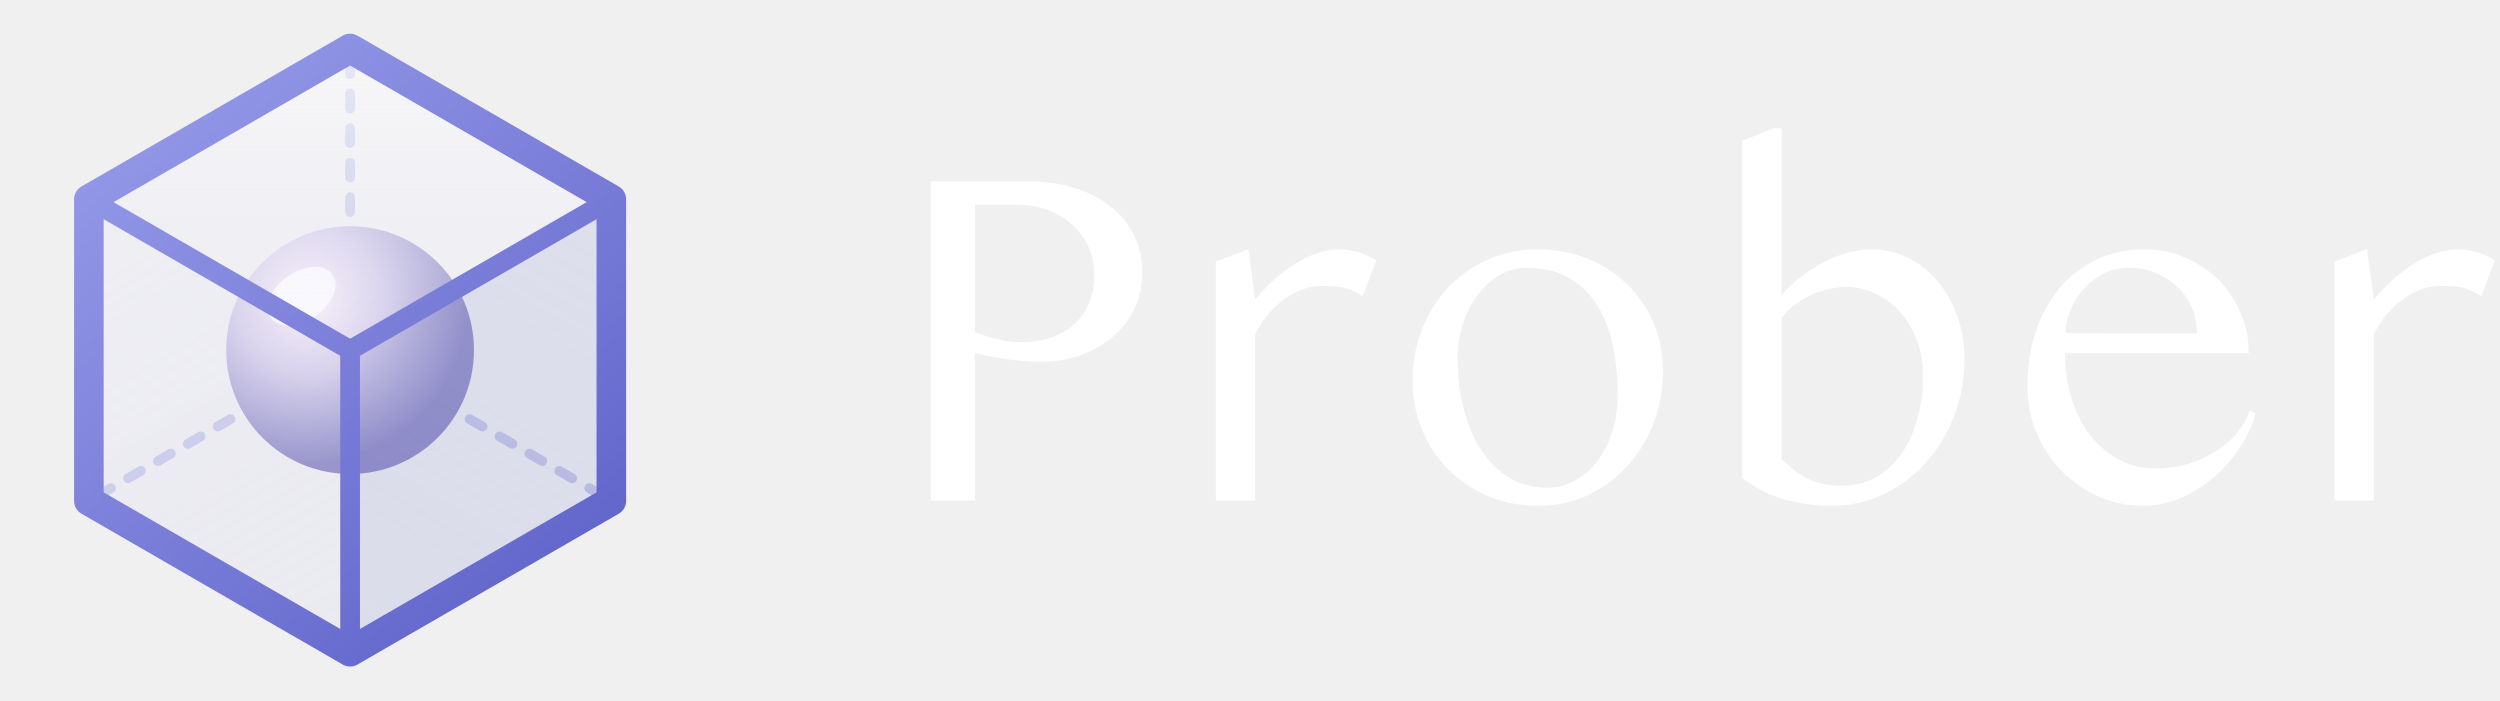
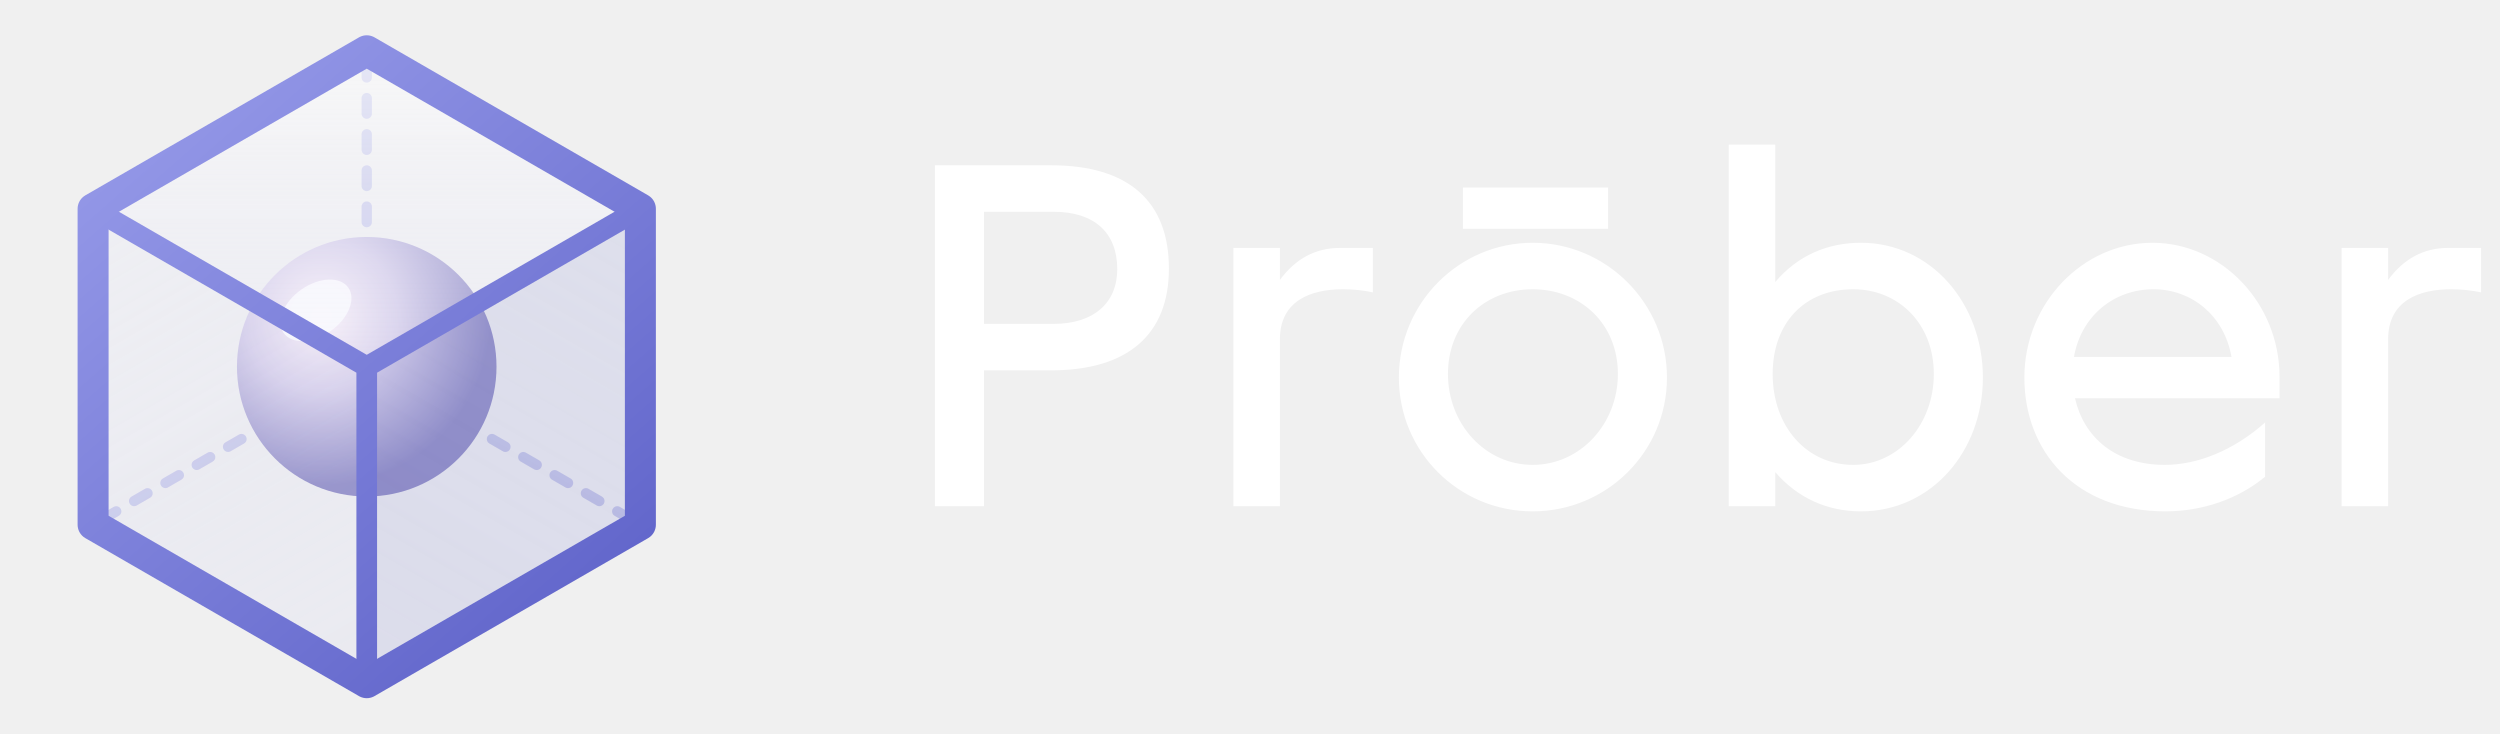
- <svg xmlns="http://www.w3.org/2000/svg" width="507" height="142" viewBox="0 0 507 142" fill="none">
-   <path d="M71 71V9.831M71 71L18.023 101.585M71 71L123.977 101.585" stroke="url(#paint0_linear_346_658)" stroke-opacity="0.35" stroke-width="2" stroke-linecap="round" stroke-dasharray="3 4" />
-   <path d="M71 96.123C84.875 96.123 96.123 84.875 96.123 71C96.123 57.125 84.875 45.877 71 45.877C57.125 45.877 45.877 57.125 45.877 71C45.877 84.875 57.125 96.123 71 96.123Z" fill="url(#paint1_radial_346_658)" />
+ <svg xmlns="http://www.w3.org/2000/svg" width="484" height="142" viewBox="0 0 484 142" fill="none">
+   <path d="M71 71V9.831M71 71L18.023 101.585M71 71L123.977 101.585" stroke="url(#paint0_linear_346_776)" stroke-opacity="0.35" stroke-width="2" stroke-linecap="round" stroke-dasharray="3 4" />
+   <path d="M71 96.123C84.875 96.123 96.123 84.875 96.123 71C96.123 57.125 84.875 45.877 71 45.877C57.125 45.877 45.877 57.125 45.877 71C45.877 84.875 57.125 96.123 71 96.123Z" fill="url(#paint1_radial_346_776)" />
  <path d="M63.989 64.104C67.448 61.682 68.99 57.915 67.433 55.692C65.876 53.468 61.809 53.629 58.35 56.051C54.891 58.473 53.349 62.239 54.906 64.463C56.463 66.687 60.529 66.526 63.989 64.104Z" fill="white" fill-opacity="0.9" />
-   <path d="M71 9.831L123.977 40.416L71 71L18.023 40.416L71 9.831Z" fill="url(#paint2_linear_346_658)" />
-   <path d="M18.023 40.415L71 71V132.169L18.023 101.584V40.415Z" fill="url(#paint3_linear_346_658)" />
-   <path d="M123.977 40.415L71 71V132.169L123.977 101.584V40.415Z" fill="url(#paint4_linear_346_658)" />
-   <path d="M71 9.831L123.977 40.416V101.585L71 132.17L18.023 101.585V40.416L71 9.831Z" stroke="url(#paint5_linear_346_658)" stroke-width="6" stroke-linejoin="round" />
-   <path d="M18.023 40.415L71 71M71 71L123.977 40.415M71 71V132.169" stroke="url(#paint6_linear_346_658)" stroke-width="4" stroke-linecap="round" stroke-linejoin="round" />
-   <path d="M188.766 36.754H208.297C211.552 36.754 214.596 37.161 217.428 37.975C220.292 38.788 222.766 39.993 224.85 41.588C226.965 43.15 228.626 45.087 229.83 47.398C231.035 49.677 231.637 52.297 231.637 55.26C231.637 58.19 231.035 60.794 229.83 63.072C228.658 65.318 227.096 67.206 225.143 68.736C223.222 70.266 221.041 71.422 218.6 72.203C216.158 72.984 213.684 73.375 211.178 73.375C210.071 73.375 208.915 73.326 207.711 73.228C206.507 73.131 205.318 73.001 204.146 72.838C202.975 72.643 201.835 72.447 200.729 72.252C199.622 72.024 198.613 71.796 197.701 71.568V101.5H188.766V36.754ZM197.701 67.369C199.199 67.922 200.712 68.394 202.242 68.785C203.805 69.176 205.367 69.371 206.93 69.371C209.436 69.371 211.617 69.029 213.473 68.346C215.361 67.63 216.923 66.669 218.16 65.465C219.43 64.228 220.374 62.796 220.992 61.168C221.611 59.508 221.92 57.75 221.92 55.895C221.92 53.714 221.513 51.744 220.699 49.986C219.885 48.228 218.779 46.731 217.379 45.494C215.979 44.225 214.335 43.248 212.447 42.565C210.559 41.881 208.541 41.539 206.393 41.539H197.701V67.369ZM253.023 50.572H253.219L254.537 60.777C255.774 59.28 257.076 57.913 258.443 56.676C259.843 55.439 261.259 54.365 262.691 53.453C264.156 52.542 265.637 51.842 267.135 51.353C268.665 50.833 270.162 50.572 271.627 50.572C272.929 50.572 274.215 50.768 275.484 51.158C276.754 51.516 277.958 52.07 279.098 52.818L276.363 60.045C275.517 59.524 274.768 59.133 274.117 58.873C273.466 58.58 272.831 58.368 272.213 58.238C271.594 58.108 270.943 58.043 270.26 58.043C269.576 58.01 268.795 57.994 267.916 57.994C266.484 57.994 265.084 58.287 263.717 58.873C262.35 59.426 261.08 60.175 259.908 61.119C258.736 62.031 257.695 63.072 256.783 64.244C255.872 65.416 255.123 66.604 254.537 67.809V101.5H246.578V53.062L253.023 50.572ZM311.91 102.574C308.232 102.574 304.83 101.907 301.705 100.572C298.613 99.238 295.927 97.431 293.648 95.152C291.402 92.841 289.645 90.156 288.375 87.096C287.105 84.003 286.471 80.699 286.471 77.184C286.471 73.505 287.105 70.055 288.375 66.832C289.645 63.577 291.402 60.745 293.648 58.336C295.927 55.927 298.613 54.039 301.705 52.672C304.83 51.272 308.232 50.572 311.91 50.572C315.556 50.572 318.925 51.207 322.018 52.477C325.11 53.746 327.779 55.488 330.025 57.701C332.304 59.915 334.078 62.519 335.348 65.514C336.617 68.476 337.252 71.666 337.252 75.084C337.252 78.86 336.617 82.424 335.348 85.777C334.078 89.098 332.304 92.011 330.025 94.518C327.779 96.992 325.11 98.961 322.018 100.426C318.925 101.858 315.556 102.574 311.91 102.574ZM313.814 98.912C315.898 98.912 317.802 98.408 319.527 97.398C321.285 96.389 322.799 95.038 324.068 93.346C325.338 91.62 326.314 89.635 326.998 87.389C327.714 85.143 328.072 82.766 328.072 80.26C328.072 76.647 327.747 73.261 327.096 70.103C326.445 66.946 325.37 64.195 323.873 61.852C322.408 59.508 320.488 57.669 318.111 56.334C315.768 54.967 312.887 54.283 309.469 54.283C307.678 54.283 305.937 54.772 304.244 55.748C302.584 56.692 301.103 57.994 299.801 59.654C298.531 61.315 297.506 63.268 296.725 65.514C295.976 67.727 295.602 70.087 295.602 72.594C295.602 76.24 296.008 79.658 296.822 82.848C297.636 86.038 298.808 88.821 300.338 91.197C301.9 93.574 303.805 95.462 306.051 96.861C308.329 98.228 310.917 98.912 313.814 98.912ZM353.316 28.551L359.713 26.012H361.324V59.752C362.594 58.352 363.977 57.083 365.475 55.943C367.005 54.804 368.551 53.844 370.113 53.062C371.708 52.249 373.303 51.63 374.898 51.207C376.493 50.784 378.007 50.572 379.439 50.572C382.206 50.572 384.745 51.158 387.057 52.33C389.368 53.502 391.354 55.097 393.014 57.115C394.706 59.133 396.025 61.493 396.969 64.195C397.913 66.865 398.385 69.729 398.385 72.789C398.385 76.923 397.685 80.797 396.285 84.41C394.885 88.023 392.965 91.181 390.523 93.883C388.115 96.552 385.266 98.668 381.979 100.23C378.723 101.793 375.24 102.574 371.529 102.574C368.014 102.574 364.71 102.118 361.617 101.207C358.525 100.263 355.758 98.847 353.316 96.959V28.551ZM361.324 93.346H361.617C362.236 93.932 362.919 94.534 363.668 95.152C364.417 95.771 365.263 96.341 366.207 96.861C367.151 97.35 368.225 97.757 369.43 98.082C370.667 98.375 372.066 98.522 373.629 98.522C376.07 98.522 378.3 97.968 380.318 96.861C382.337 95.722 384.062 94.159 385.494 92.174C386.926 90.156 388.033 87.779 388.814 85.045C389.596 82.278 389.986 79.267 389.986 76.012C389.986 73.538 389.579 71.227 388.766 69.078C387.952 66.897 386.845 65.009 385.445 63.414C384.046 61.786 382.385 60.517 380.465 59.605C378.577 58.661 376.559 58.19 374.41 58.19C373.173 58.19 371.904 58.352 370.602 58.678C369.332 59.003 368.111 59.443 366.939 59.996C365.8 60.55 364.758 61.2 363.814 61.949C362.87 62.665 362.105 63.447 361.52 64.293H361.324V93.346ZM434.713 102.574C431.458 102.574 428.398 101.939 425.533 100.67C422.701 99.4 420.211 97.675 418.062 95.494C415.947 93.313 414.27 90.758 413.033 87.828C411.796 84.866 411.178 81.725 411.178 78.404C411.178 74.4 411.731 70.706 412.838 67.32C413.977 63.902 415.572 60.956 417.623 58.482C419.706 56.008 422.197 54.072 425.094 52.672C427.991 51.272 431.214 50.572 434.762 50.572C437.887 50.572 440.751 51.158 443.355 52.33C445.96 53.469 448.206 55.016 450.094 56.969C451.982 58.889 453.447 61.119 454.488 63.658C455.53 66.197 456.051 68.85 456.051 71.617H418.795C418.795 74.97 419.251 78.079 420.162 80.943C421.074 83.808 422.343 86.282 423.971 88.365C425.631 90.449 427.584 92.076 429.83 93.248C432.109 94.42 434.615 95.006 437.35 95.006C439.628 95.006 441.809 94.68 443.893 94.029C446.008 93.346 447.896 92.467 449.557 91.393C451.249 90.286 452.665 89.033 453.805 87.633C454.977 86.201 455.79 84.736 456.246 83.238L457.467 83.824C456.718 86.428 455.562 88.87 454 91.148C452.47 93.394 450.68 95.38 448.629 97.106C446.578 98.798 444.348 100.133 441.939 101.109C439.563 102.086 437.154 102.574 434.713 102.574ZM444.576 67.613H445.553C445.553 65.725 445.195 63.967 444.479 62.34C443.762 60.712 442.77 59.312 441.5 58.141C440.263 56.936 438.798 55.992 437.105 55.309C435.413 54.625 433.606 54.283 431.686 54.283C430.058 54.283 428.495 54.625 426.998 55.309C425.533 55.96 424.215 56.887 423.043 58.092C421.871 59.264 420.911 60.663 420.162 62.291C419.413 63.919 418.974 65.676 418.844 67.564L444.576 67.613ZM479.879 50.572H480.074L481.393 60.777C482.63 59.28 483.932 57.913 485.299 56.676C486.699 55.439 488.115 54.365 489.547 53.453C491.012 52.542 492.493 51.842 493.99 51.353C495.52 50.833 497.018 50.572 498.482 50.572C499.785 50.572 501.07 50.768 502.34 51.158C503.609 51.516 504.814 52.07 505.953 52.818L503.219 60.045C502.372 59.524 501.624 59.133 500.973 58.873C500.322 58.58 499.687 58.368 499.068 58.238C498.45 58.108 497.799 58.043 497.115 58.043C496.432 58.01 495.65 57.994 494.771 57.994C493.339 57.994 491.939 58.287 490.572 58.873C489.205 59.426 487.936 60.175 486.764 61.119C485.592 62.031 484.55 63.072 483.639 64.244C482.727 65.416 481.979 66.604 481.393 67.809V101.5H473.434V53.062L479.879 50.572Z" fill="white" />
+   <path d="M71 9.831L123.977 40.416L71 71L18.023 40.416L71 9.831Z" fill="url(#paint2_linear_346_776)" />
+   <path d="M18.023 40.415L71 71V132.169L18.023 101.584V40.415Z" fill="url(#paint3_linear_346_776)" />
+   <path d="M123.977 40.415L71 71V132.169L123.977 101.584V40.415Z" fill="url(#paint4_linear_346_776)" />
+   <path d="M71 9.831L123.977 40.416V101.585L71 132.17L18.023 101.585V40.416L71 9.831Z" stroke="url(#paint5_linear_346_776)" stroke-width="6" stroke-linejoin="round" />
+   <path d="M18.023 40.415L71 71M71 71L123.977 40.415M71 71V132.169" stroke="url(#paint6_linear_346_776)" stroke-width="4" stroke-linecap="round" stroke-linejoin="round" />
+   <path d="M181 98V32H203.5C218.4 32 226.3 38.9 226.3 52C226.3 64.8 218.3 71.7 203.5 71.7H190.5V98H181ZM190.5 62.7H204C211.7 62.7 216.3 58.7 216.3 52.1C216.3 45 211.8 41 204 41H190.5V62.7ZM259.389 48H265.789V56.6C263.889 56.2 261.989 56 259.989 56C253.789 56 247.789 58.2 247.789 65.7V98H238.789V48H247.789V54.2C250.789 50.1 254.689 48 259.389 48ZM296.724 99C282.424 99 270.824 87.5 270.824 73.1C270.824 58.7 282.424 47 296.724 47C311.024 47 322.724 58.7 322.724 73.1C322.724 87.5 311.024 99 296.724 99ZM296.724 90C305.924 90 313.224 82.1 313.224 72.4C313.224 62.6 305.924 56 296.724 56C287.524 56 280.324 62.6 280.324 72.4C280.324 82.1 287.524 90 296.724 90ZM283.224 44.3V36.3H311.324V44.3H283.224ZM334.688 98V28H343.688V54.6C348.088 49.4 353.888 47 360.288 47C373.788 47 383.888 58.7 383.888 73.1C383.888 87.5 373.788 99 360.288 99C353.888 99 348.088 96.5 343.688 91.4V98H334.688ZM358.788 90C367.488 90 374.388 82.2 374.388 72.4C374.388 62.6 367.488 56 358.788 56C349.388 56 343.188 62.5 343.188 72.4C343.188 82.6 349.788 90 358.788 90ZM391.918 73.1C391.918 58.7 403.218 47 416.718 47C430.018 47 441.318 58.6 441.318 73V77.1H401.718C403.418 84.6 409.418 90 419.118 90C425.318 90 432.318 87.3 438.518 81.8V92.3C433.318 96.6 426.418 99 419.218 99C401.918 99 391.918 87.5 391.918 73.1ZM401.518 69.1H432.018C430.618 61.1 424.318 56 416.918 56C409.318 56 402.918 61.1 401.518 69.1ZM473.94 48H480.34V56.6C478.44 56.2 476.54 56 474.54 56C468.34 56 462.34 58.2 462.34 65.7V98H453.34V48H462.34V54.2C465.34 50.1 469.24 48 473.94 48Z" fill="white" />
  <defs>
-     <linearGradient id="paint0_linear_346_658" x1="17.477" y1="9.831" x2="124.523" y2="132.17" gradientUnits="userSpaceOnUse">
+     <linearGradient id="paint0_linear_346_776" x1="17.477" y1="9.831" x2="124.523" y2="132.17" gradientUnits="userSpaceOnUse">
      <stop stop-color="#9A9EEB" />
      <stop offset="1" stop-color="#5B5FC7" />
    </linearGradient>
-     <radialGradient id="paint1_radial_346_658" cx="0" cy="0" r="1" gradientUnits="userSpaceOnUse" gradientTransform="translate(62.2616 61.1693) scale(32.7692)">
+     <radialGradient id="paint1_radial_346_776" cx="0" cy="0" r="1" gradientUnits="userSpaceOnUse" gradientTransform="translate(62.2616 61.1693) scale(32.7692)">
      <stop stop-color="#FFF6F9" />
      <stop offset="0.45" stop-color="#D6CEE9" />
      <stop offset="1" stop-color="#8A86C2" />
    </radialGradient>
-     <linearGradient id="paint2_linear_346_658" x1="71" y1="9.831" x2="71" y2="71" gradientUnits="userSpaceOnUse">
+     <linearGradient id="paint2_linear_346_776" x1="71" y1="9.831" x2="71" y2="71" gradientUnits="userSpaceOnUse">
      <stop stop-color="white" stop-opacity="0.5" />
      <stop offset="1" stop-color="#E4E5FA" stop-opacity="0.25" />
    </linearGradient>
-     <linearGradient id="paint3_linear_346_658" x1="18.023" y1="40.415" x2="71" y2="132.169" gradientUnits="userSpaceOnUse">
+     <linearGradient id="paint3_linear_346_776" x1="18.023" y1="40.415" x2="71" y2="132.169" gradientUnits="userSpaceOnUse">
      <stop stop-color="#EEEFFC" stop-opacity="0.3" />
      <stop offset="1" stop-color="#C9CBF2" stop-opacity="0.15" />
    </linearGradient>
-     <linearGradient id="paint4_linear_346_658" x1="123.977" y1="40.415" x2="71" y2="132.169" gradientUnits="userSpaceOnUse">
+     <linearGradient id="paint4_linear_346_776" x1="123.977" y1="40.415" x2="71" y2="132.169" gradientUnits="userSpaceOnUse">
      <stop stop-color="#B6BAE4" stop-opacity="0.3" />
      <stop offset="1" stop-color="#8E92D8" stop-opacity="0.2" />
    </linearGradient>
-     <linearGradient id="paint5_linear_346_658" x1="17.477" y1="9.831" x2="124.523" y2="132.17" gradientUnits="userSpaceOnUse">
+     <linearGradient id="paint5_linear_346_776" x1="17.477" y1="9.831" x2="124.523" y2="132.17" gradientUnits="userSpaceOnUse">
      <stop stop-color="#9A9EEB" />
      <stop offset="1" stop-color="#5B5FC7" />
    </linearGradient>
-     <linearGradient id="paint6_linear_346_658" x1="17.477" y1="9.83" x2="124.523" y2="132.169" gradientUnits="userSpaceOnUse">
+     <linearGradient id="paint6_linear_346_776" x1="17.477" y1="9.83" x2="124.523" y2="132.169" gradientUnits="userSpaceOnUse">
      <stop stop-color="#9A9EEB" />
      <stop offset="1" stop-color="#5B5FC7" />
    </linearGradient>
  </defs>
</svg>
